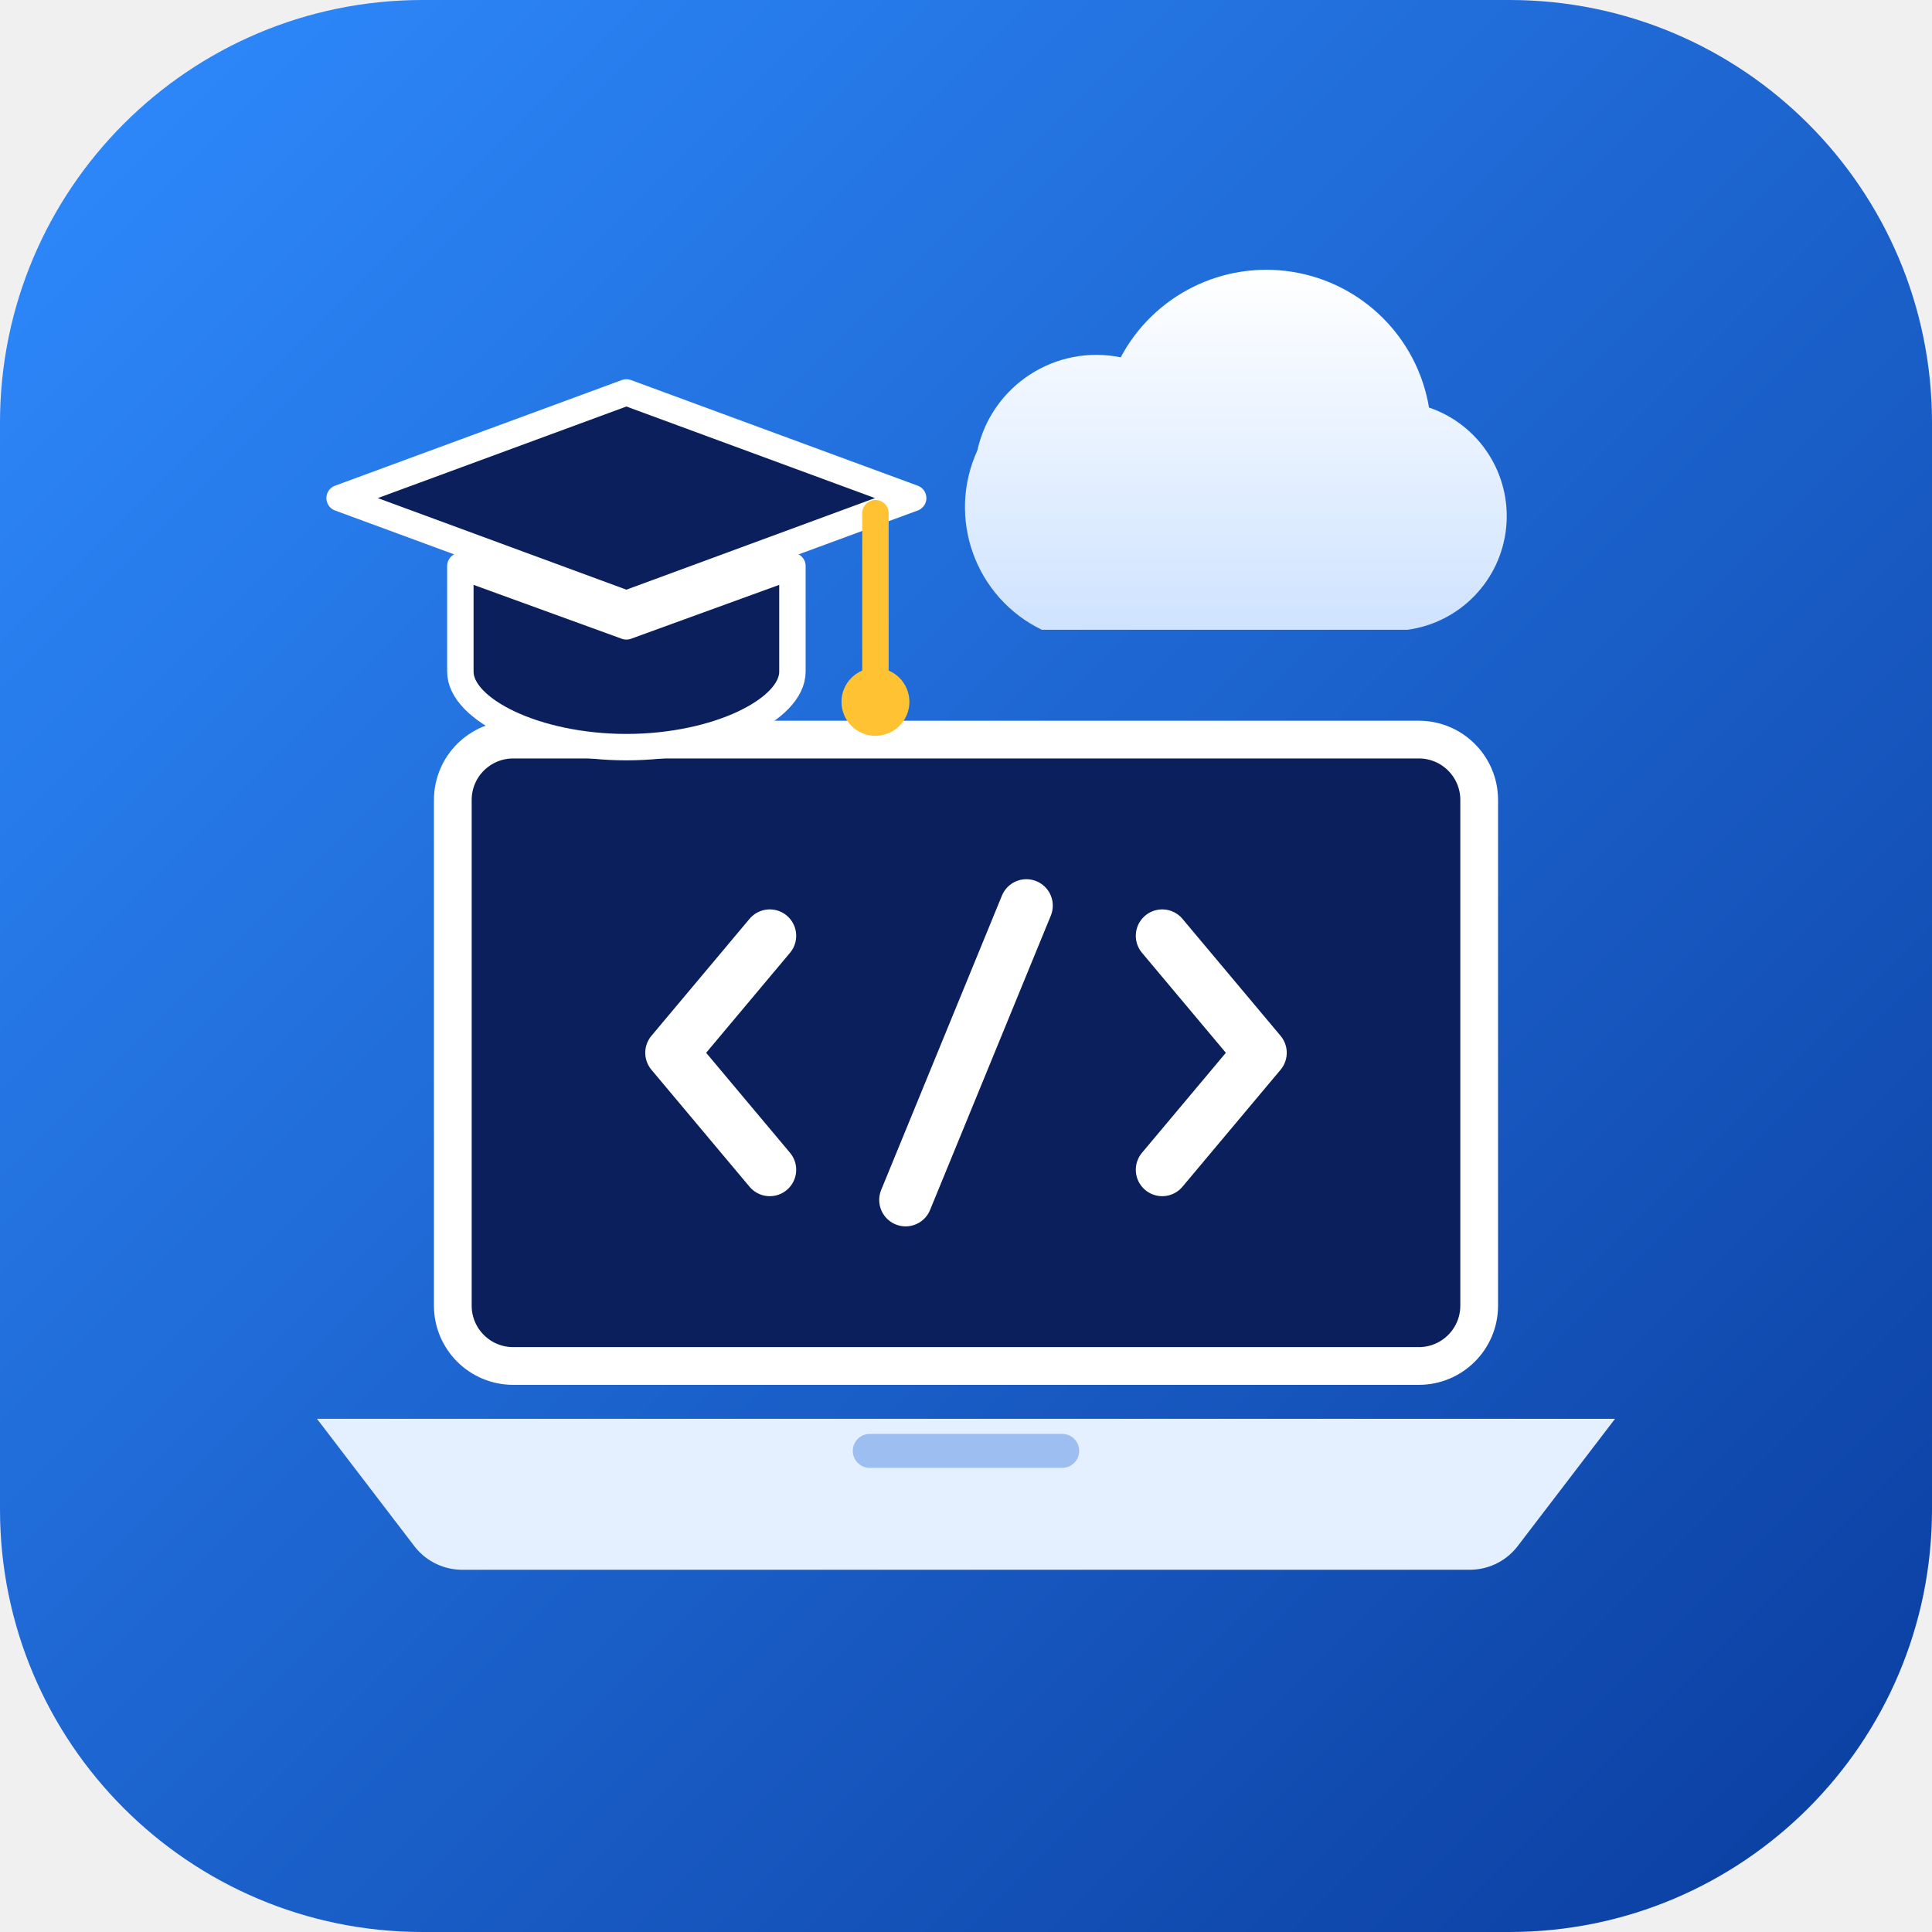
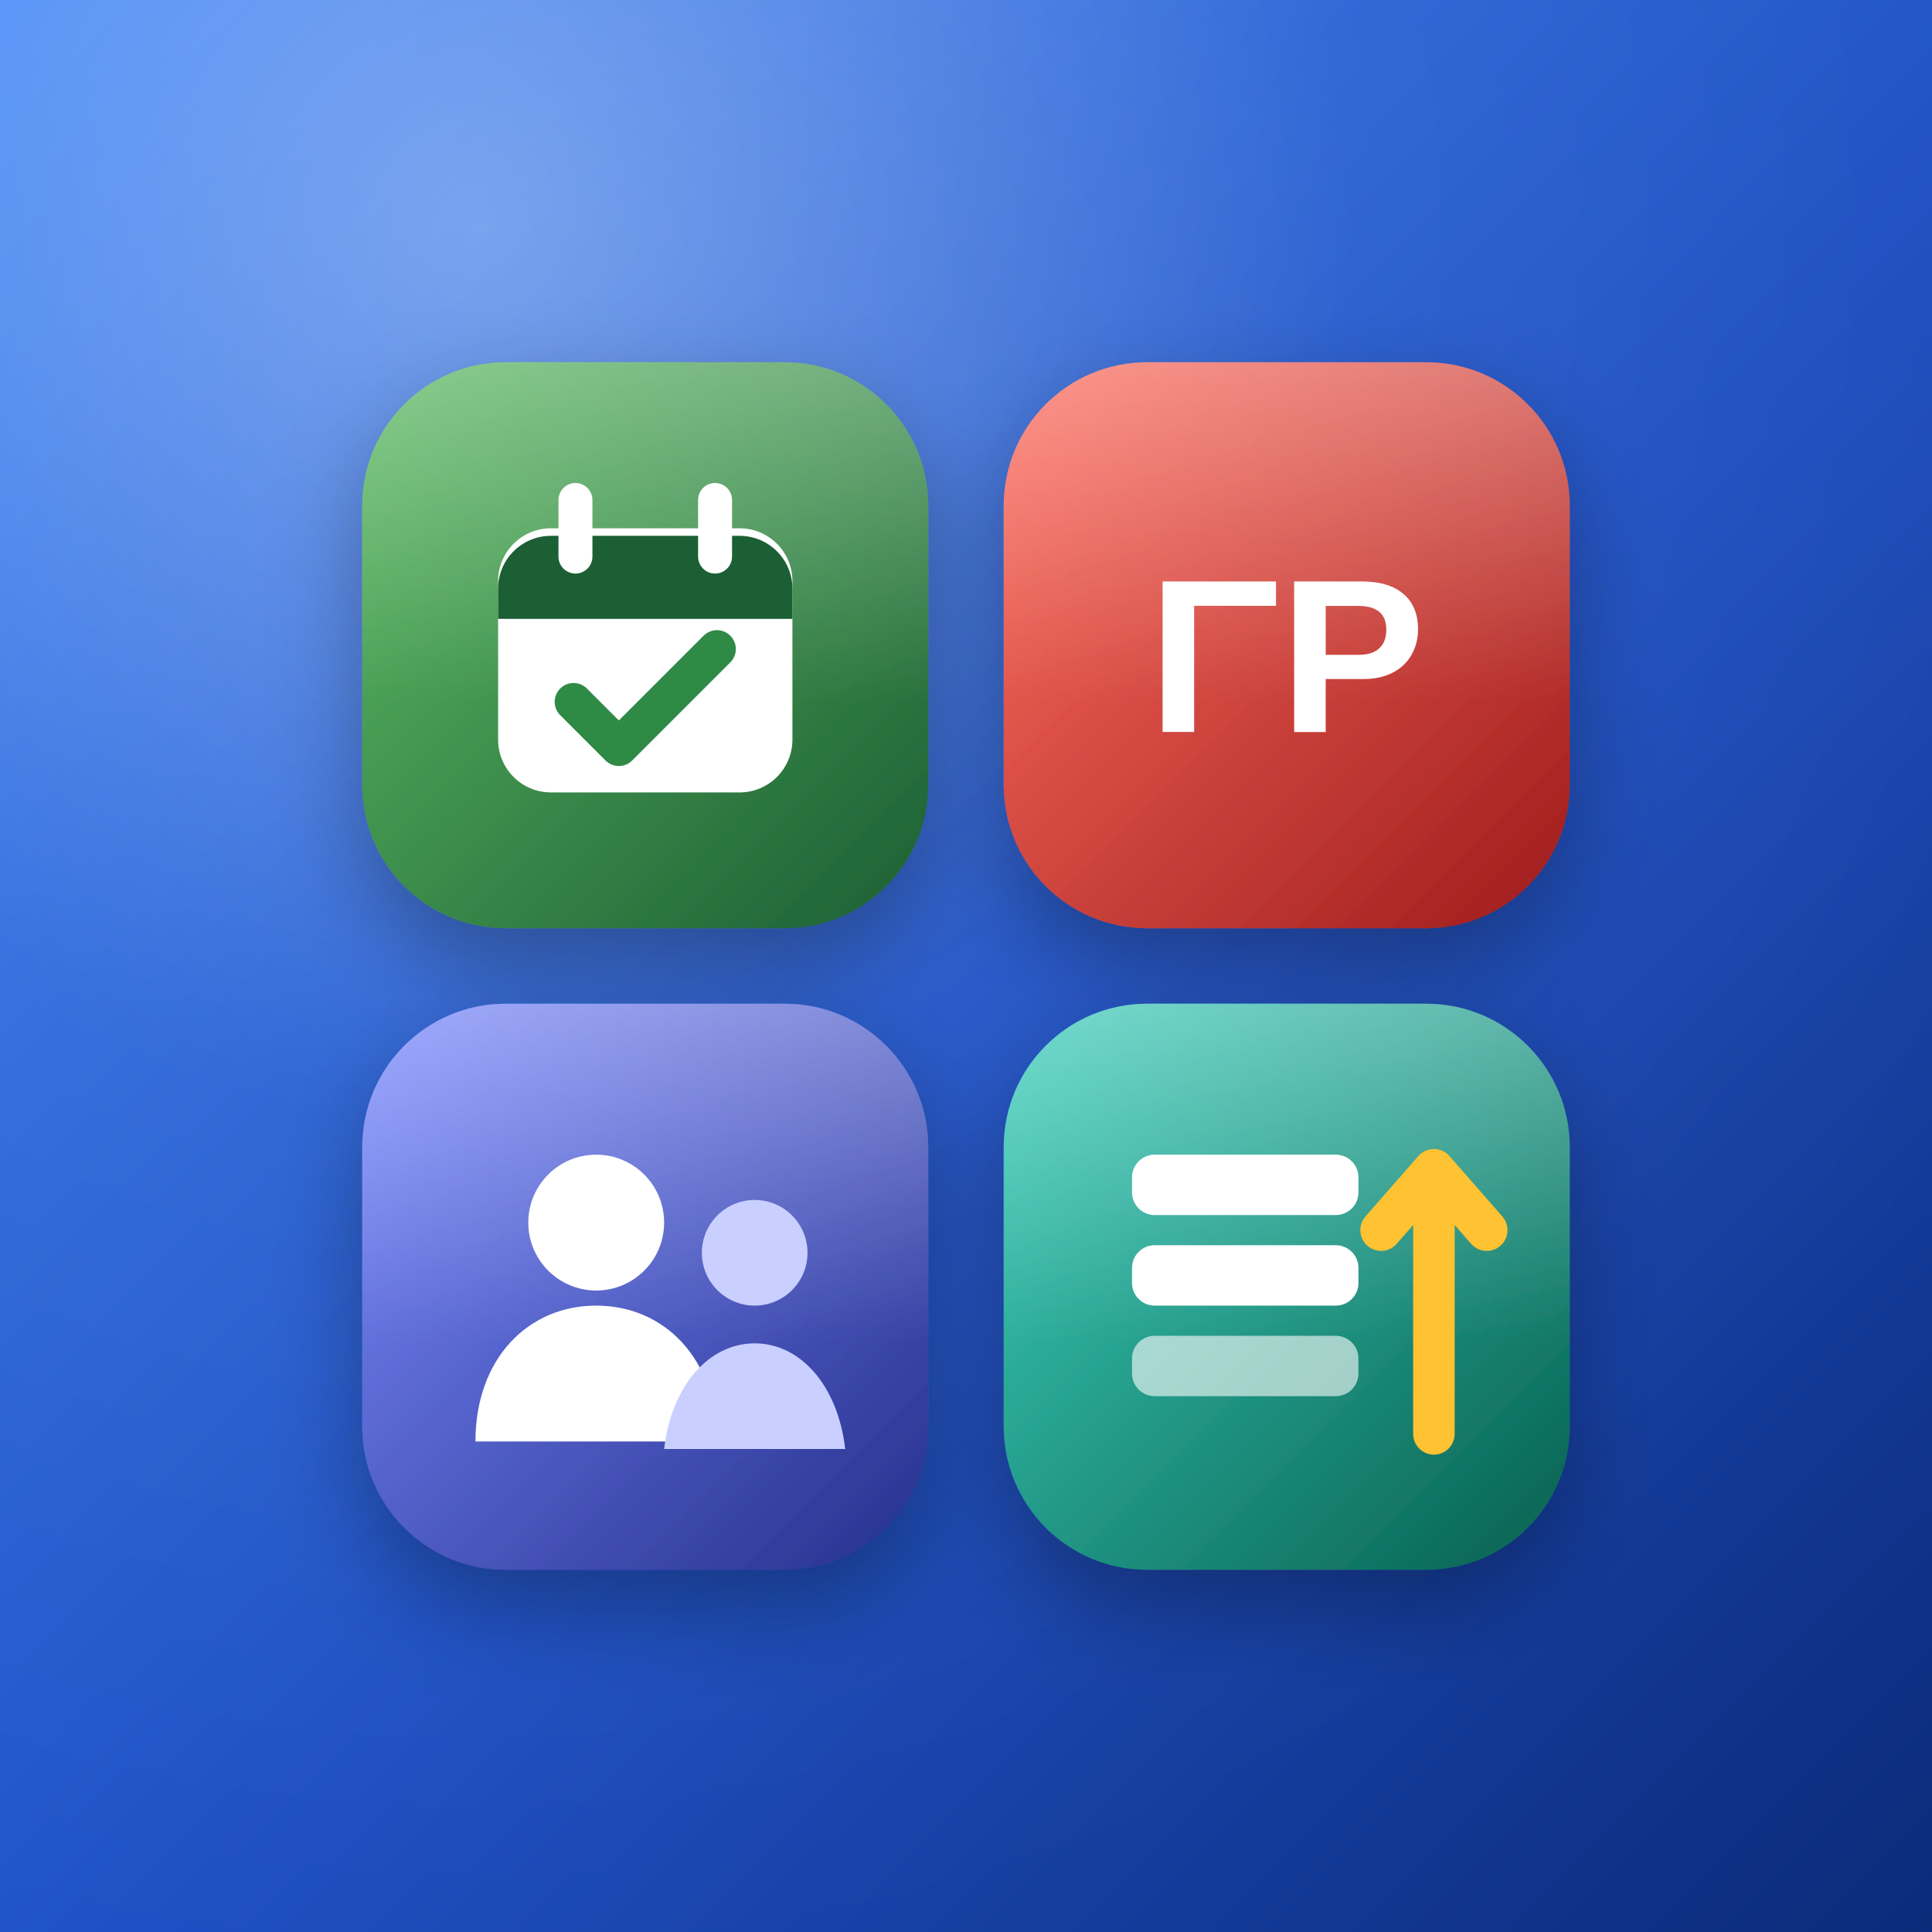
<svg xmlns="http://www.w3.org/2000/svg" viewBox="0 0 512 512">
  <defs>
    <linearGradient id="bg" x1="0" y1="0" x2="1" y2="1">
-       <stop offset="0" stop-color="#2F8CFF" />
-       <stop offset="1" stop-color="#0A3C9E" />
+       <stop offset="0" stop-color="#3B82F6" />
+       <stop offset=".55" stop-color="#1E4FC2" />
+       <stop offset="1" stop-color="#0B2A78" />
    </linearGradient>
-     <linearGradient id="cl" x1="0" y1="0" x2="0" y2="1">
-       <stop offset="0" stop-color="#FFFFFF" />
-       <stop offset="1" stop-color="#CFE3FF" />
+     <radialGradient id="gl" cx=".25" cy=".12" r=".9">
+       <stop offset="0" stop-color="#fff" stop-opacity=".35" />
+       <stop offset=".5" stop-color="#fff" stop-opacity=".05" />
+       <stop offset="1" stop-color="#fff" stop-opacity="0" />
+     </radialGradient>
+     <linearGradient id="gl2" x1="0" y1="0" x2="0" y2="1">
+       <stop offset="0" stop-color="#fff" stop-opacity=".28" />
+       <stop offset=".6" stop-color="#fff" stop-opacity="0" />
    </linearGradient>
+     <linearGradient id="t1" x1="0" y1="0" x2="1" y2="1">
+       <stop offset="0" stop-color="#5DBB63" />
+       <stop offset="1" stop-color="#1B5E34" />
+     </linearGradient>
+     <linearGradient id="t2" x1="0" y1="0" x2="1" y2="1">
+       <stop offset="0" stop-color="#FF6F61" />
+       <stop offset="1" stop-color="#9E1B1B" />
+     </linearGradient>
+     <linearGradient id="t3" x1="0" y1="0" x2="1" y2="1">
+       <stop offset="0" stop-color="#7C8CFF" />
+       <stop offset="1" stop-color="#252F8C" />
+     </linearGradient>
+     <linearGradient id="t4" x1="0" y1="0" x2="1" y2="1">
+       <stop offset="0" stop-color="#3FD0BE" />
+       <stop offset="1" stop-color="#06604F" />
+     </linearGradient>
+     <filter id="sh" x="-30%" y="-30%" width="160%" height="160%">
+       <feDropShadow dx="0" dy="10" stdDeviation="12" flood-color="#000" flood-opacity=".3" />
+     </filter>
  </defs>
-   <rect width="512" height="512" rx="112" fill="url(#bg)" />
-   <path d="M300 132a34 34 0 0 1 40-26 46 46 0 0 1 86 14 32 32 0 0 1-6 62H318a38 38 0 0 1-18-50z" transform="translate(-26 -6) scale(.95)" fill="url(#cl)" />
-   <rect x="120" y="196" width="272" height="166" rx="16" fill="#0B1F5C" stroke="#fff" stroke-width="10" />
-   <g fill="none" stroke="#fff" stroke-width="14" stroke-linecap="round" stroke-linejoin="round">
-     <polyline points="204,248 178,279 204,310" />
-     <polyline points="308,248 334,279 308,310" />
-     <line x1="272" y1="240" x2="240" y2="318" />
-   </g>
-   <path d="M84 376h344l-26 34a16 16 0 0 1-13 6H123a16 16 0 0 1-13-6z" fill="#E4F0FF" />
-   <rect x="226" y="380" width="60" height="9" rx="4.5" fill="#9DBEF0" />
-   <g transform="translate(26 62)">
-     <polygon points="64,70 140,42 216,70 140,98" fill="#0B1F5C" stroke="#fff" stroke-width="7" stroke-linejoin="round" />
-     <path d="M96 88v28c0 10 20 20 44 20s44-10 44-20V88l-44 16z" fill="#0B1F5C" stroke="#fff" stroke-width="7" stroke-linejoin="round" />
-     <path d="M206 74v44" stroke="#FFC233" stroke-width="7" stroke-linecap="round" />
-     <circle cx="206" cy="124" r="9" fill="#FFC233" />
+   <rect width="512" height="512" fill="url(#bg)" />
+   <rect width="512" height="512" fill="url(#gl)" />
+   <g filter="url(#sh)">
+     <g transform="translate(96 96)">
+       <rect width="150" height="150" rx="38" fill="url(#t1)" />
+       <rect width="150" height="150" rx="38" fill="url(#gl2)" />
+       <rect x="36" y="44" width="78" height="70" rx="14" fill="#fff" />
+       <path d="M36 60a14 14 0 0 1 14-14h50a14 14 0 0 1 14 14v8H36z" fill="#1B5E34" />
+       <rect x="52" y="32" width="9" height="24" rx="4.5" fill="#fff" />
+       <rect x="89" y="32" width="9" height="24" rx="4.5" fill="#fff" />
+       <path d="M56 90l12 12 26-26" fill="none" stroke="#2F8A45" stroke-width="10" stroke-linecap="round" stroke-linejoin="round" />
+     </g>
+     <g transform="translate(266 96)">
+       <rect width="150" height="150" rx="38" fill="url(#t2)" />
+       <rect width="150" height="150" rx="38" fill="url(#gl2)" />
+       <text x="75" y="98" text-anchor="middle" font-family="Arial Black,Arial,sans-serif" font-weight="900" font-size="58" fill="#fff">ΓΡ</text>
+     </g>
+     <g transform="translate(96 266)">
+       <rect width="150" height="150" rx="38" fill="url(#t3)" />
+       <rect width="150" height="150" rx="38" fill="url(#gl2)" />
+       <circle cx="62" cy="58" r="18" fill="#fff" />
+       <path d="M30 116c0-22 14-36 32-36s32 14 32 36z" fill="#fff" />
+       <circle cx="104" cy="66" r="14" fill="#C9CFFF" />
+       <path d="M80 118c2-17 12-28 24-28s22 11 24 28z" fill="#C9CFFF" />
+     </g>
+     <g transform="translate(266 266)">
+       <rect width="150" height="150" rx="38" fill="url(#t4)" />
+       <rect width="150" height="150" rx="38" fill="url(#gl2)" />
+       <rect x="34" y="40" width="60" height="16" rx="6" fill="#fff" />
+       <rect x="34" y="64" width="60" height="16" rx="6" fill="#fff" />
+       <rect x="34" y="88" width="60" height="16" rx="6" fill="#fff" opacity=".6" />
+       <path d="M114 114V44M100 60l14-16 14 16" fill="none" stroke="#FFC233" stroke-width="11" stroke-linecap="round" stroke-linejoin="round" />
+     </g>
  </g>
</svg>
